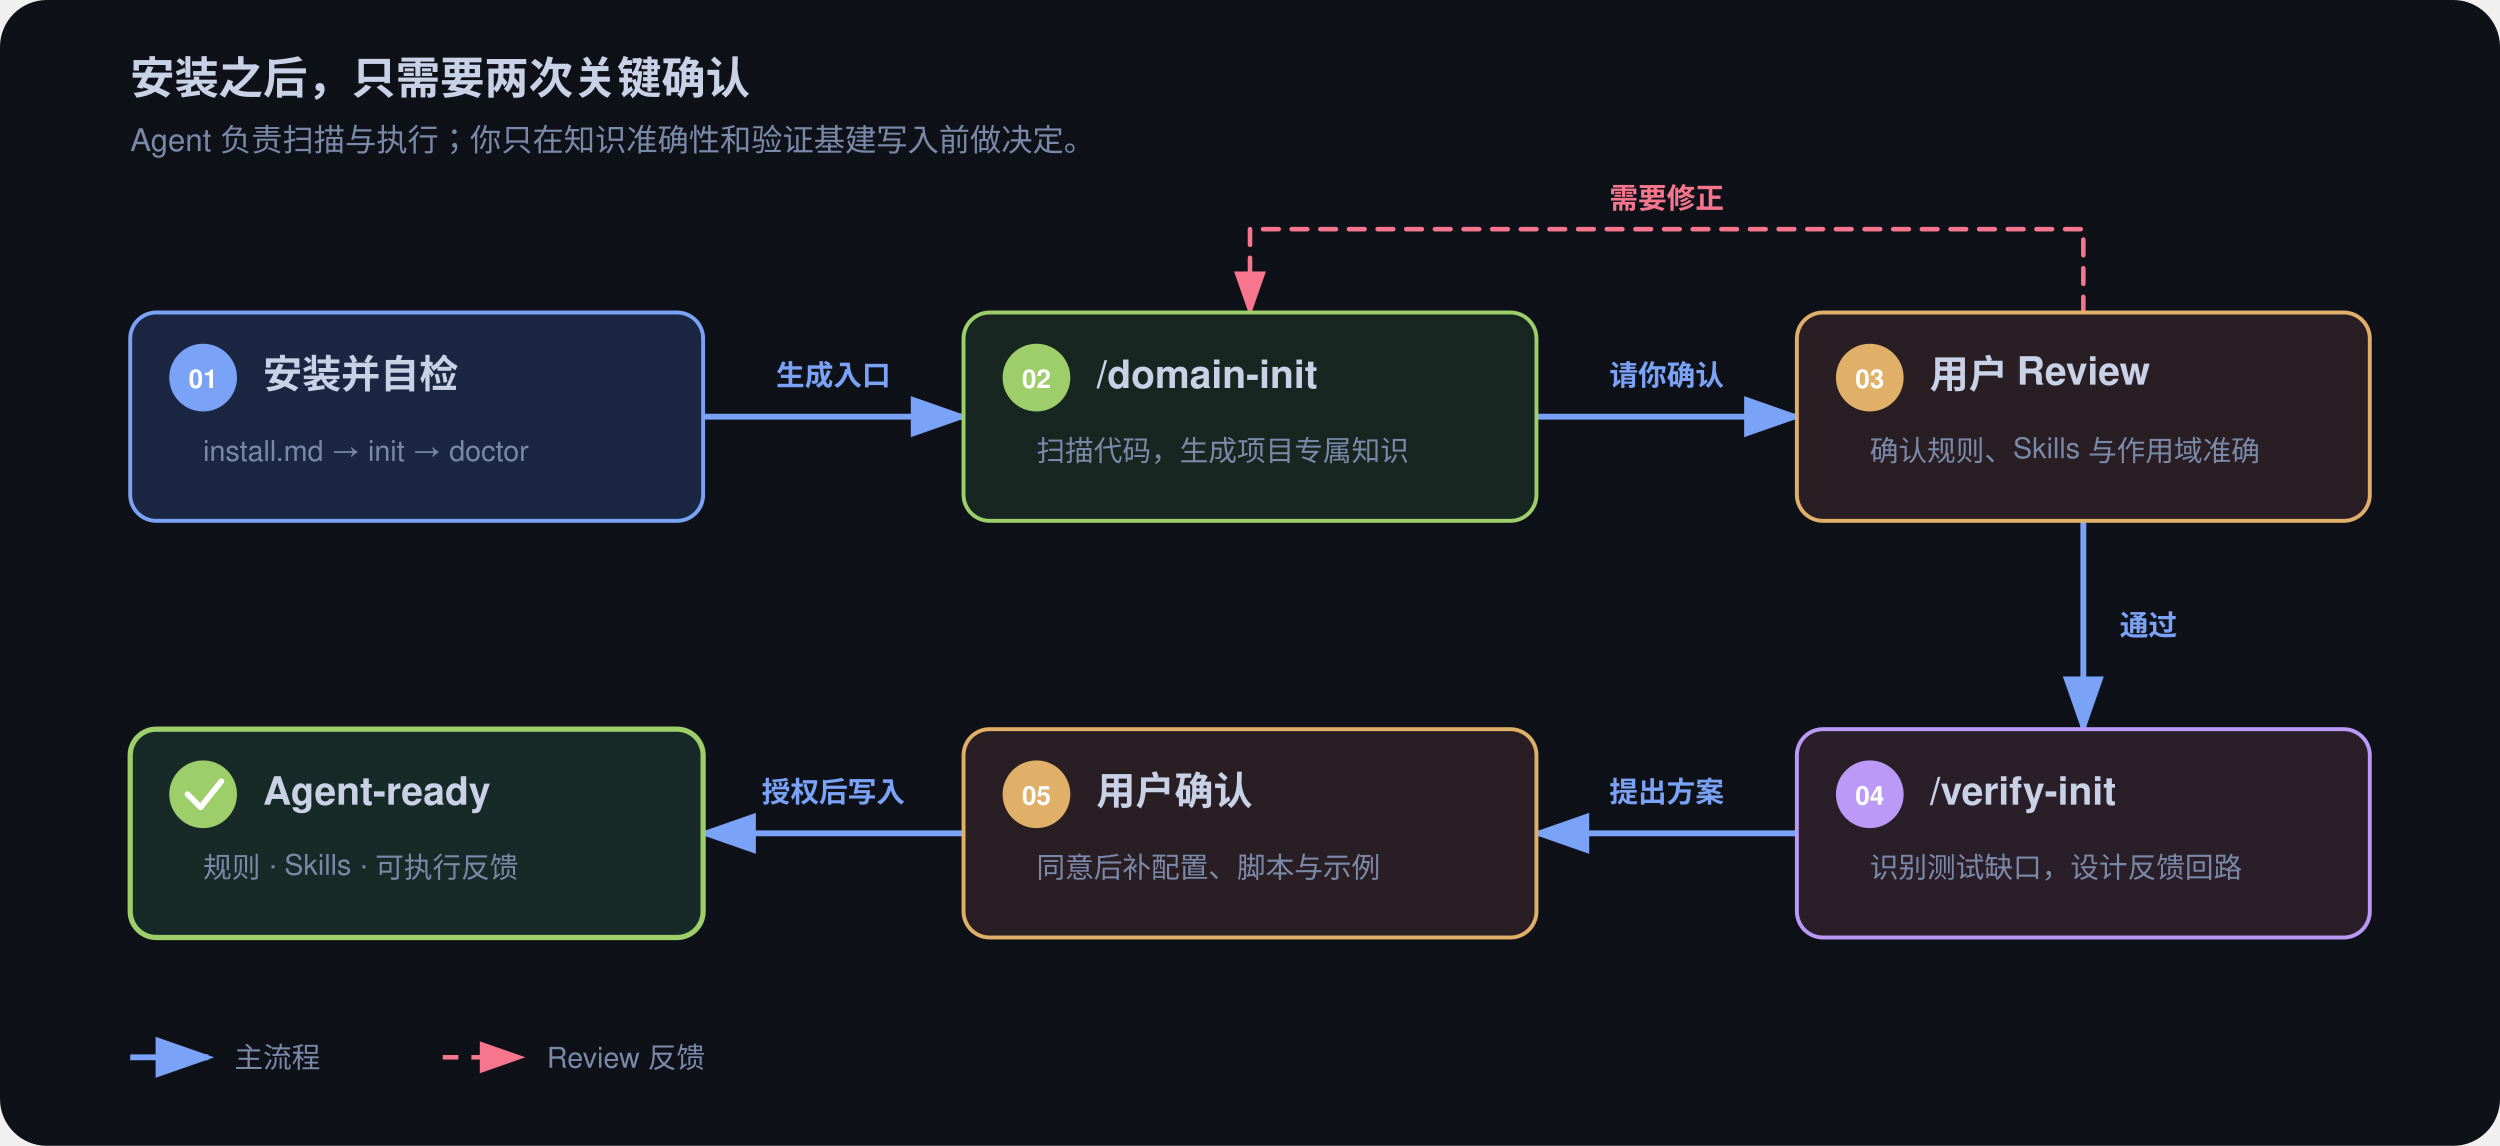
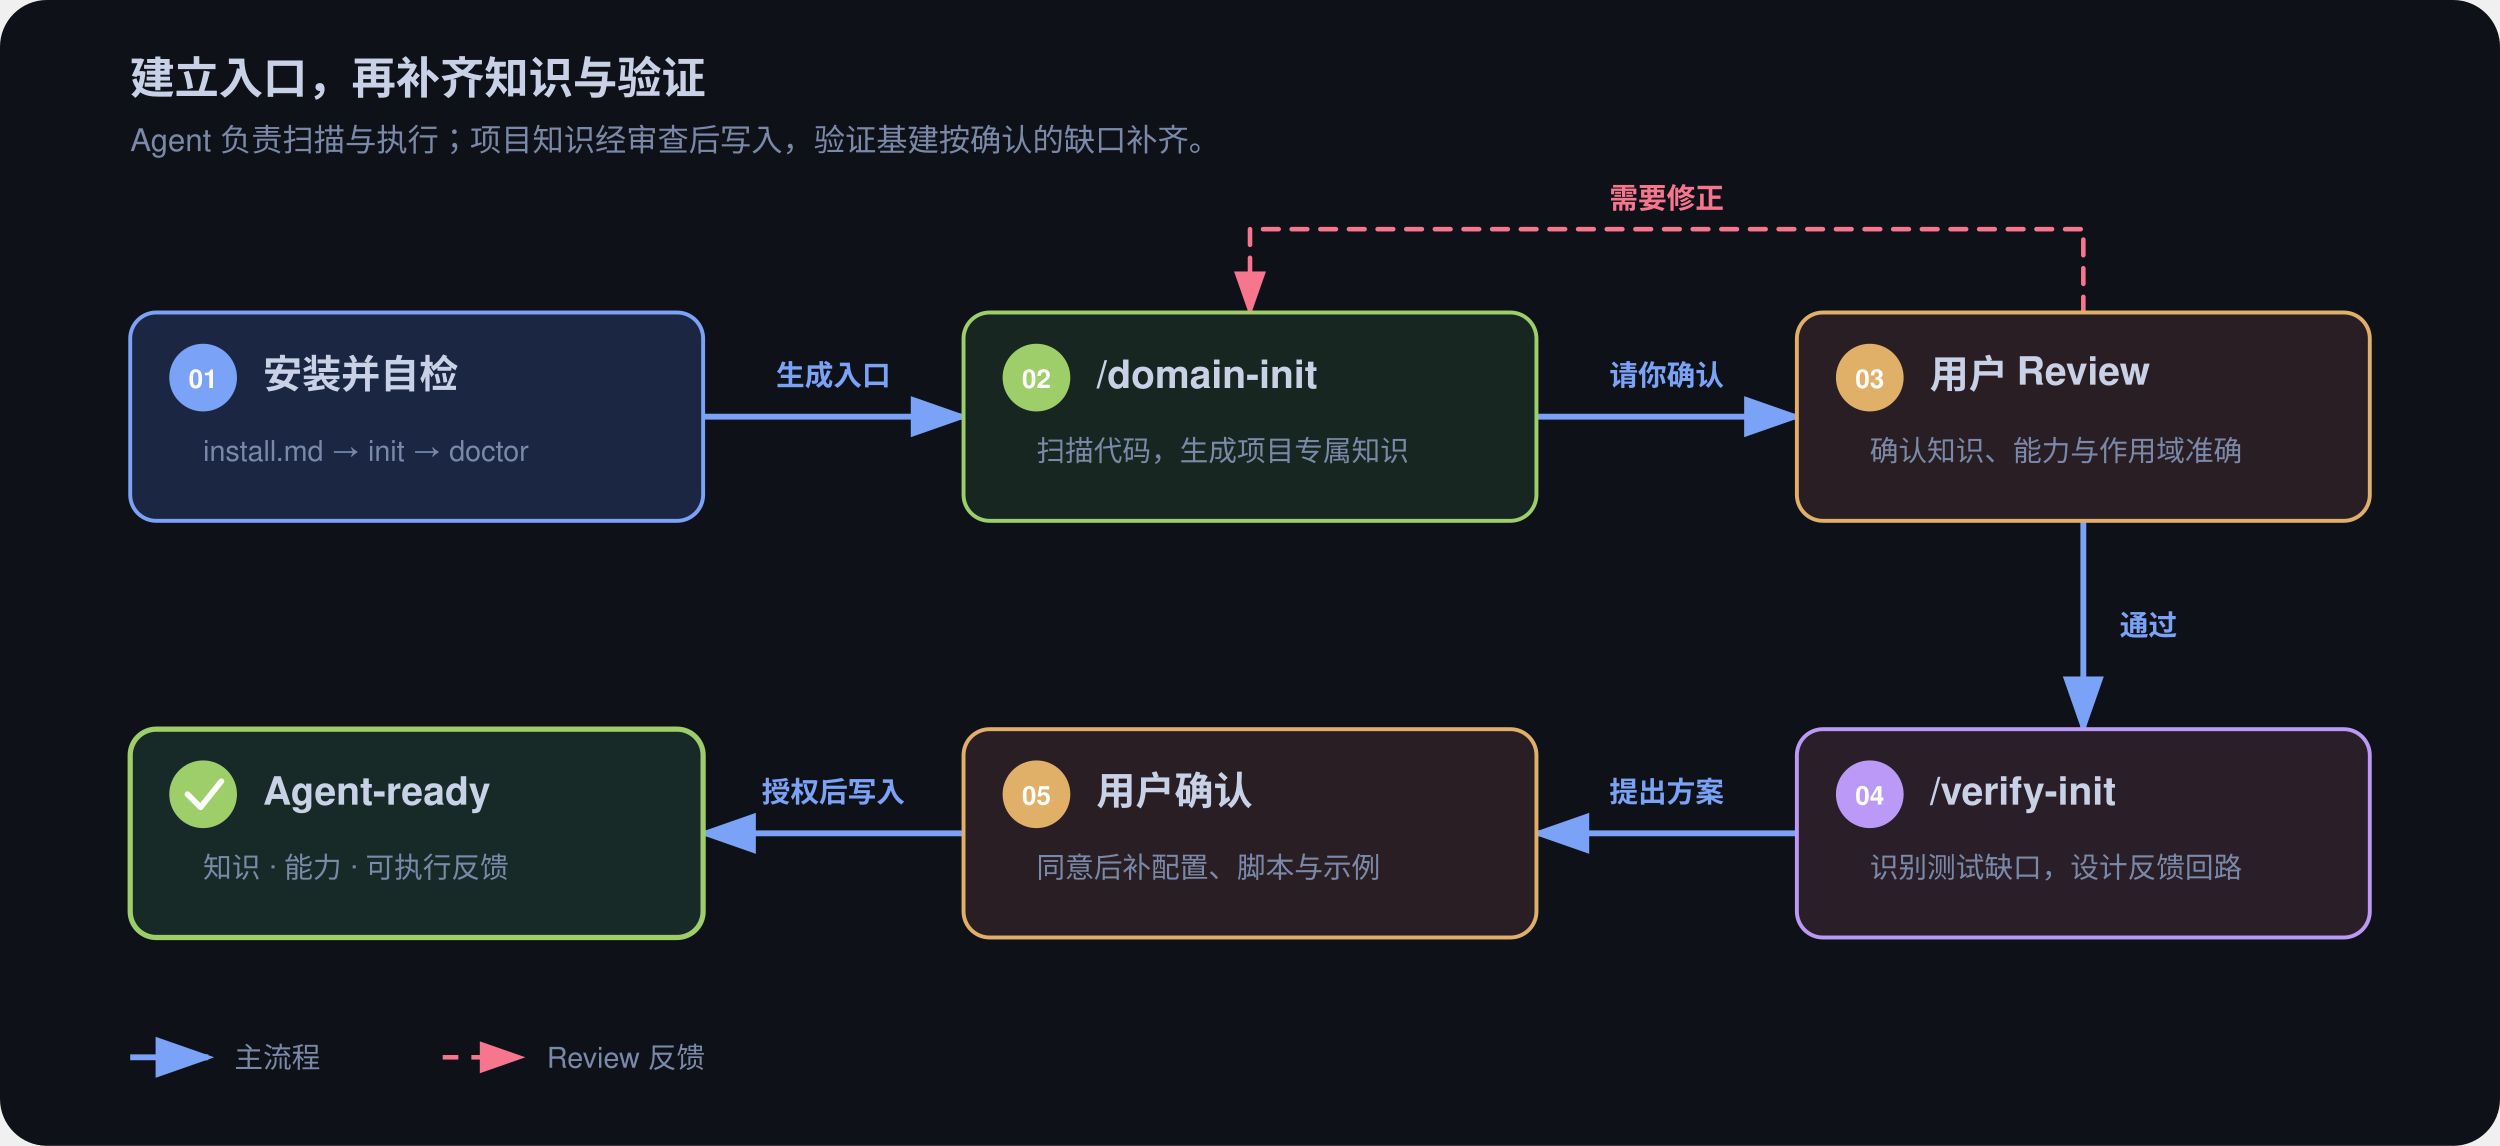
<svg xmlns="http://www.w3.org/2000/svg" viewBox="0 0 960 440" width="960" height="440" role="img" aria-labelledby="title desc" data-generator="fireworks-tech-graph" data-schema-version="1" data-style-id="5" data-visual-theme="Glassmorphism · Tokyo Night" data-diagram-type="flowchart" data-semantic-profile="generic" data-semantic-valid="true" data-quality-profile="showcase" data-max-bends-per-edge="2" data-max-route-stretch="1.35" data-max-bridged-crossings="0" data-min-node-gap="40" data-min-container-gutter="20" data-min-label-clearance="4" data-min-segment-length="16">
  <style>
    text { font-family: "Hiragino Sans GB", "PingFang SC", "Heiti SC", "Microsoft YaHei", "Helvetica Neue", Helvetica, Arial, sans-serif; }
    .title { fill: #c8d1e6; font-size: 17px; font-weight: 700; }
    .subtitle { fill: #7b89a8; font-size: 12px; }
    .node-title { fill: #c8d1e6; font-size: 15px; font-weight: 700; }
    .node-subtitle { fill: #7b89a8; font-size: 11px; }
    .step { fill: #ffffff; font-size: 10px; font-weight: 700; }
    .edge-label { fill: #7aa2f7; font-size: 11px; font-weight: 600; }
    .feedback-label { fill: #f7768e; font-size: 11px; font-weight: 600; }
    .legend { fill: #7b89a8; font-size: 11px; }
  </style>
  <defs>
    <marker id="arrow-primary" markerWidth="10" markerHeight="7" refX="9" refY="3.5" orient="auto">
      <polygon points="0 0,10 3.5,0 7" fill="#7aa2f7" />
    </marker>
    <marker id="arrow-feedback" markerWidth="10" markerHeight="7" refX="9" refY="3.5" orient="auto">
      <polygon points="0 0,10 3.5,0 7" fill="#f7768e" />
    </marker>
  </defs>
  <rect width="960" height="440" rx="18" fill="#0f1119" data-graph-role="background" />
-   <text class="title" x="50" y="36">安装之后，只需要两次关键确认</text>
-   <text class="subtitle" x="50" y="58">Agent 负责扫描与执行；你只在知识准确性和验证基建写入前做决定。</text>
+   <text class="title" x="50" y="36">建立入口，再补齐知识与验证</text>
+   <text class="subtitle" x="50" y="58">Agent 负责扫描与执行；项目知识经审查后写入，验证基建按确认的缺口补齐。</text>
  <path id="install-to-domain" data-graph-role="edge" data-edge-id="install-to-domain" data-source="install" data-target="domain-init" data-edge-kind="flow" data-flow="primary" data-bends="0" data-route-stretch="1" d="M270 160H370" fill="none" stroke="#7aa2f7" stroke-width="2.25" stroke-linecap="round" marker-end="url(#arrow-primary)" />
  <path id="domain-to-review" data-graph-role="edge" data-edge-id="domain-to-review" data-source="domain-init" data-target="knowledge-review" data-edge-kind="flow" data-flow="primary" data-bends="0" data-route-stretch="1" d="M590 160H690" fill="none" stroke="#7aa2f7" stroke-width="2.25" stroke-linecap="round" marker-end="url(#arrow-primary)" />
  <path id="review-to-verify" data-graph-role="edge" data-edge-id="review-to-verify" data-source="knowledge-review" data-target="verify-init" data-edge-kind="flow" data-flow="primary" data-bends="0" data-route-stretch="1" d="M800 200V280" fill="none" stroke="#7aa2f7" stroke-width="2.25" stroke-linecap="round" marker-end="url(#arrow-primary)" />
  <path id="verify-to-confirm" data-graph-role="edge" data-edge-id="verify-to-confirm" data-source="verify-init" data-target="write-confirmation" data-edge-kind="flow" data-flow="primary" data-bends="0" data-route-stretch="1" d="M690 320H590" fill="none" stroke="#7aa2f7" stroke-width="2.25" stroke-linecap="round" marker-end="url(#arrow-primary)" />
  <path id="confirm-to-ready" data-graph-role="edge" data-edge-id="confirm-to-ready" data-source="write-confirmation" data-target="agent-ready" data-edge-kind="flow" data-flow="primary" data-bends="0" data-route-stretch="1" d="M370 320H270" fill="none" stroke="#7aa2f7" stroke-width="2.25" stroke-linecap="round" marker-end="url(#arrow-primary)" />
  <path id="review-feedback" data-graph-role="edge" data-edge-id="review-feedback" data-source="knowledge-review" data-target="domain-init" data-edge-kind="feedback" data-flow="feedback" data-bends="2" data-route-stretch="1.2" d="M800 120V88H480V120" fill="none" stroke="#f7768e" stroke-width="1.75" stroke-dasharray="6 5" stroke-linecap="round" stroke-linejoin="round" marker-end="url(#arrow-feedback)" />
  <text class="edge-label" x="320" y="148" text-anchor="middle" data-graph-role="label" data-owner="install-to-domain">生成入口</text>
  <text class="edge-label" x="640" y="148" text-anchor="middle" data-graph-role="label" data-owner="domain-to-review">请你确认</text>
  <text class="edge-label" x="814" y="244" data-graph-role="label" data-owner="review-to-verify">通过</text>
  <text class="edge-label" x="640" y="308" text-anchor="middle" data-graph-role="label" data-owner="verify-to-confirm">提出方案</text>
  <text class="edge-label" x="320" y="308" text-anchor="middle" data-graph-role="label" data-owner="confirm-to-ready">授权后写入</text>
  <text class="feedback-label" x="640" y="80" text-anchor="middle" data-graph-role="label" data-owner="review-feedback">需要修正</text>
  <g>
    <rect id="install" data-node-id="install" x="50" y="120" width="220" height="80" rx="10" fill="#1b2642" stroke="#7aa2f7" stroke-width="1.5" data-graph-role="node" data-semantic-role="setup" data-graph-bounds="50,120,270,200" />
    <circle cx="78" cy="145" r="13" fill="#7aa2f7" />
    <text class="step" x="78" y="149" text-anchor="middle">01</text>
    <text class="node-title" x="101" y="149">安装并自检</text>
    <text class="node-subtitle" x="78" y="177">install.md → init → doctor</text>
  </g>
  <g>
    <rect id="domain-init" data-node-id="domain-init" x="370" y="120" width="220" height="80" rx="10" fill="#172621" stroke="#9ece6a" stroke-width="1.5" data-graph-role="node" data-semantic-role="knowledge-generation" data-graph-bounds="370,120,590,200" />
    <circle cx="398" cy="145" r="13" fill="#9ece6a" />
    <text class="step" x="398" y="149" text-anchor="middle">02</text>
    <text class="node-title" x="421" y="149">/domain-init</text>
    <text class="node-subtitle" x="398" y="177">扫描代码，生成项目专属知识</text>
  </g>
  <g>
    <rect id="knowledge-review" data-node-id="knowledge-review" x="690" y="120" width="220" height="80" rx="10" fill="#2a1e25" stroke="#e0af68" stroke-width="1.5" data-graph-role="node" data-semantic-role="user-gate" data-graph-bounds="690,120,910,200" />
    <circle cx="718" cy="145" r="13" fill="#e0af68" />
    <text class="step" x="718" y="149" text-anchor="middle">03</text>
    <text class="node-title" x="741" y="149">用户 Review</text>
-     <text class="node-subtitle" x="718" y="177">确认规则、Skills 与作用域准确</text>
+     <text class="node-subtitle" x="718" y="177">确认知识、能力与作用域准确</text>
  </g>
  <g>
    <rect id="verify-init" data-node-id="verify-init" x="690" y="280" width="220" height="80" rx="10" fill="#2a1e29" stroke="#bb9af7" stroke-width="1.5" data-graph-role="node" data-semantic-role="verification-design" data-graph-bounds="690,280,910,360" />
    <circle cx="718" cy="305" r="13" fill="#bb9af7" />
    <text class="step" x="718" y="309" text-anchor="middle">04</text>
    <text class="node-title" x="741" y="309">/verify-init</text>
    <text class="node-subtitle" x="718" y="337">识别测试缺口，设计反馈回路</text>
  </g>
  <g>
    <rect id="write-confirmation" data-node-id="write-confirmation" x="370" y="280" width="220" height="80" rx="10" fill="#2a1e25" stroke="#e0af68" stroke-width="1.5" data-graph-role="node" data-semantic-role="authorization-gate" data-graph-bounds="370,280,590,360" />
    <circle cx="398" cy="305" r="13" fill="#e0af68" />
    <text class="step" x="398" y="309" text-anchor="middle">05</text>
    <text class="node-title" x="421" y="309">用户确认</text>
    <text class="node-subtitle" x="398" y="337">同意后补配置、脚本与示例</text>
  </g>
  <g>
    <rect id="agent-ready" data-node-id="agent-ready" x="50" y="280" width="220" height="80" rx="10" fill="#172a28" stroke="#9ece6a" stroke-width="2" data-graph-role="node" data-semantic-role="outcome" data-graph-bounds="50,280,270,360" />
    <circle cx="78" cy="305" r="13" fill="#9ece6a" />
    <path d="M72 305L77 310L85 300" fill="none" stroke="#ffffff" stroke-width="2.2" stroke-linecap="round" stroke-linejoin="round" />
    <text class="node-title" x="101" y="309">Agent-ready</text>
-     <text class="node-subtitle" x="78" y="337">规则 · Skills · 可执行反馈</text>
+     <text class="node-subtitle" x="78" y="337">知识 · 能力 · 可执行反馈</text>
  </g>
  <g data-graph-role="legend" transform="translate(50 406)">
    <line x1="0" y1="0" x2="30" y2="0" stroke="#7aa2f7" stroke-width="2.25" marker-end="url(#arrow-primary)" />
    <text class="legend" x="40" y="4">主流程</text>
    <line x1="120" y1="0" x2="150" y2="0" stroke="#f7768e" stroke-width="1.75" stroke-dasharray="6 5" marker-end="url(#arrow-feedback)" />
    <text class="legend" x="160" y="4">Review 反馈</text>
  </g>
</svg>
